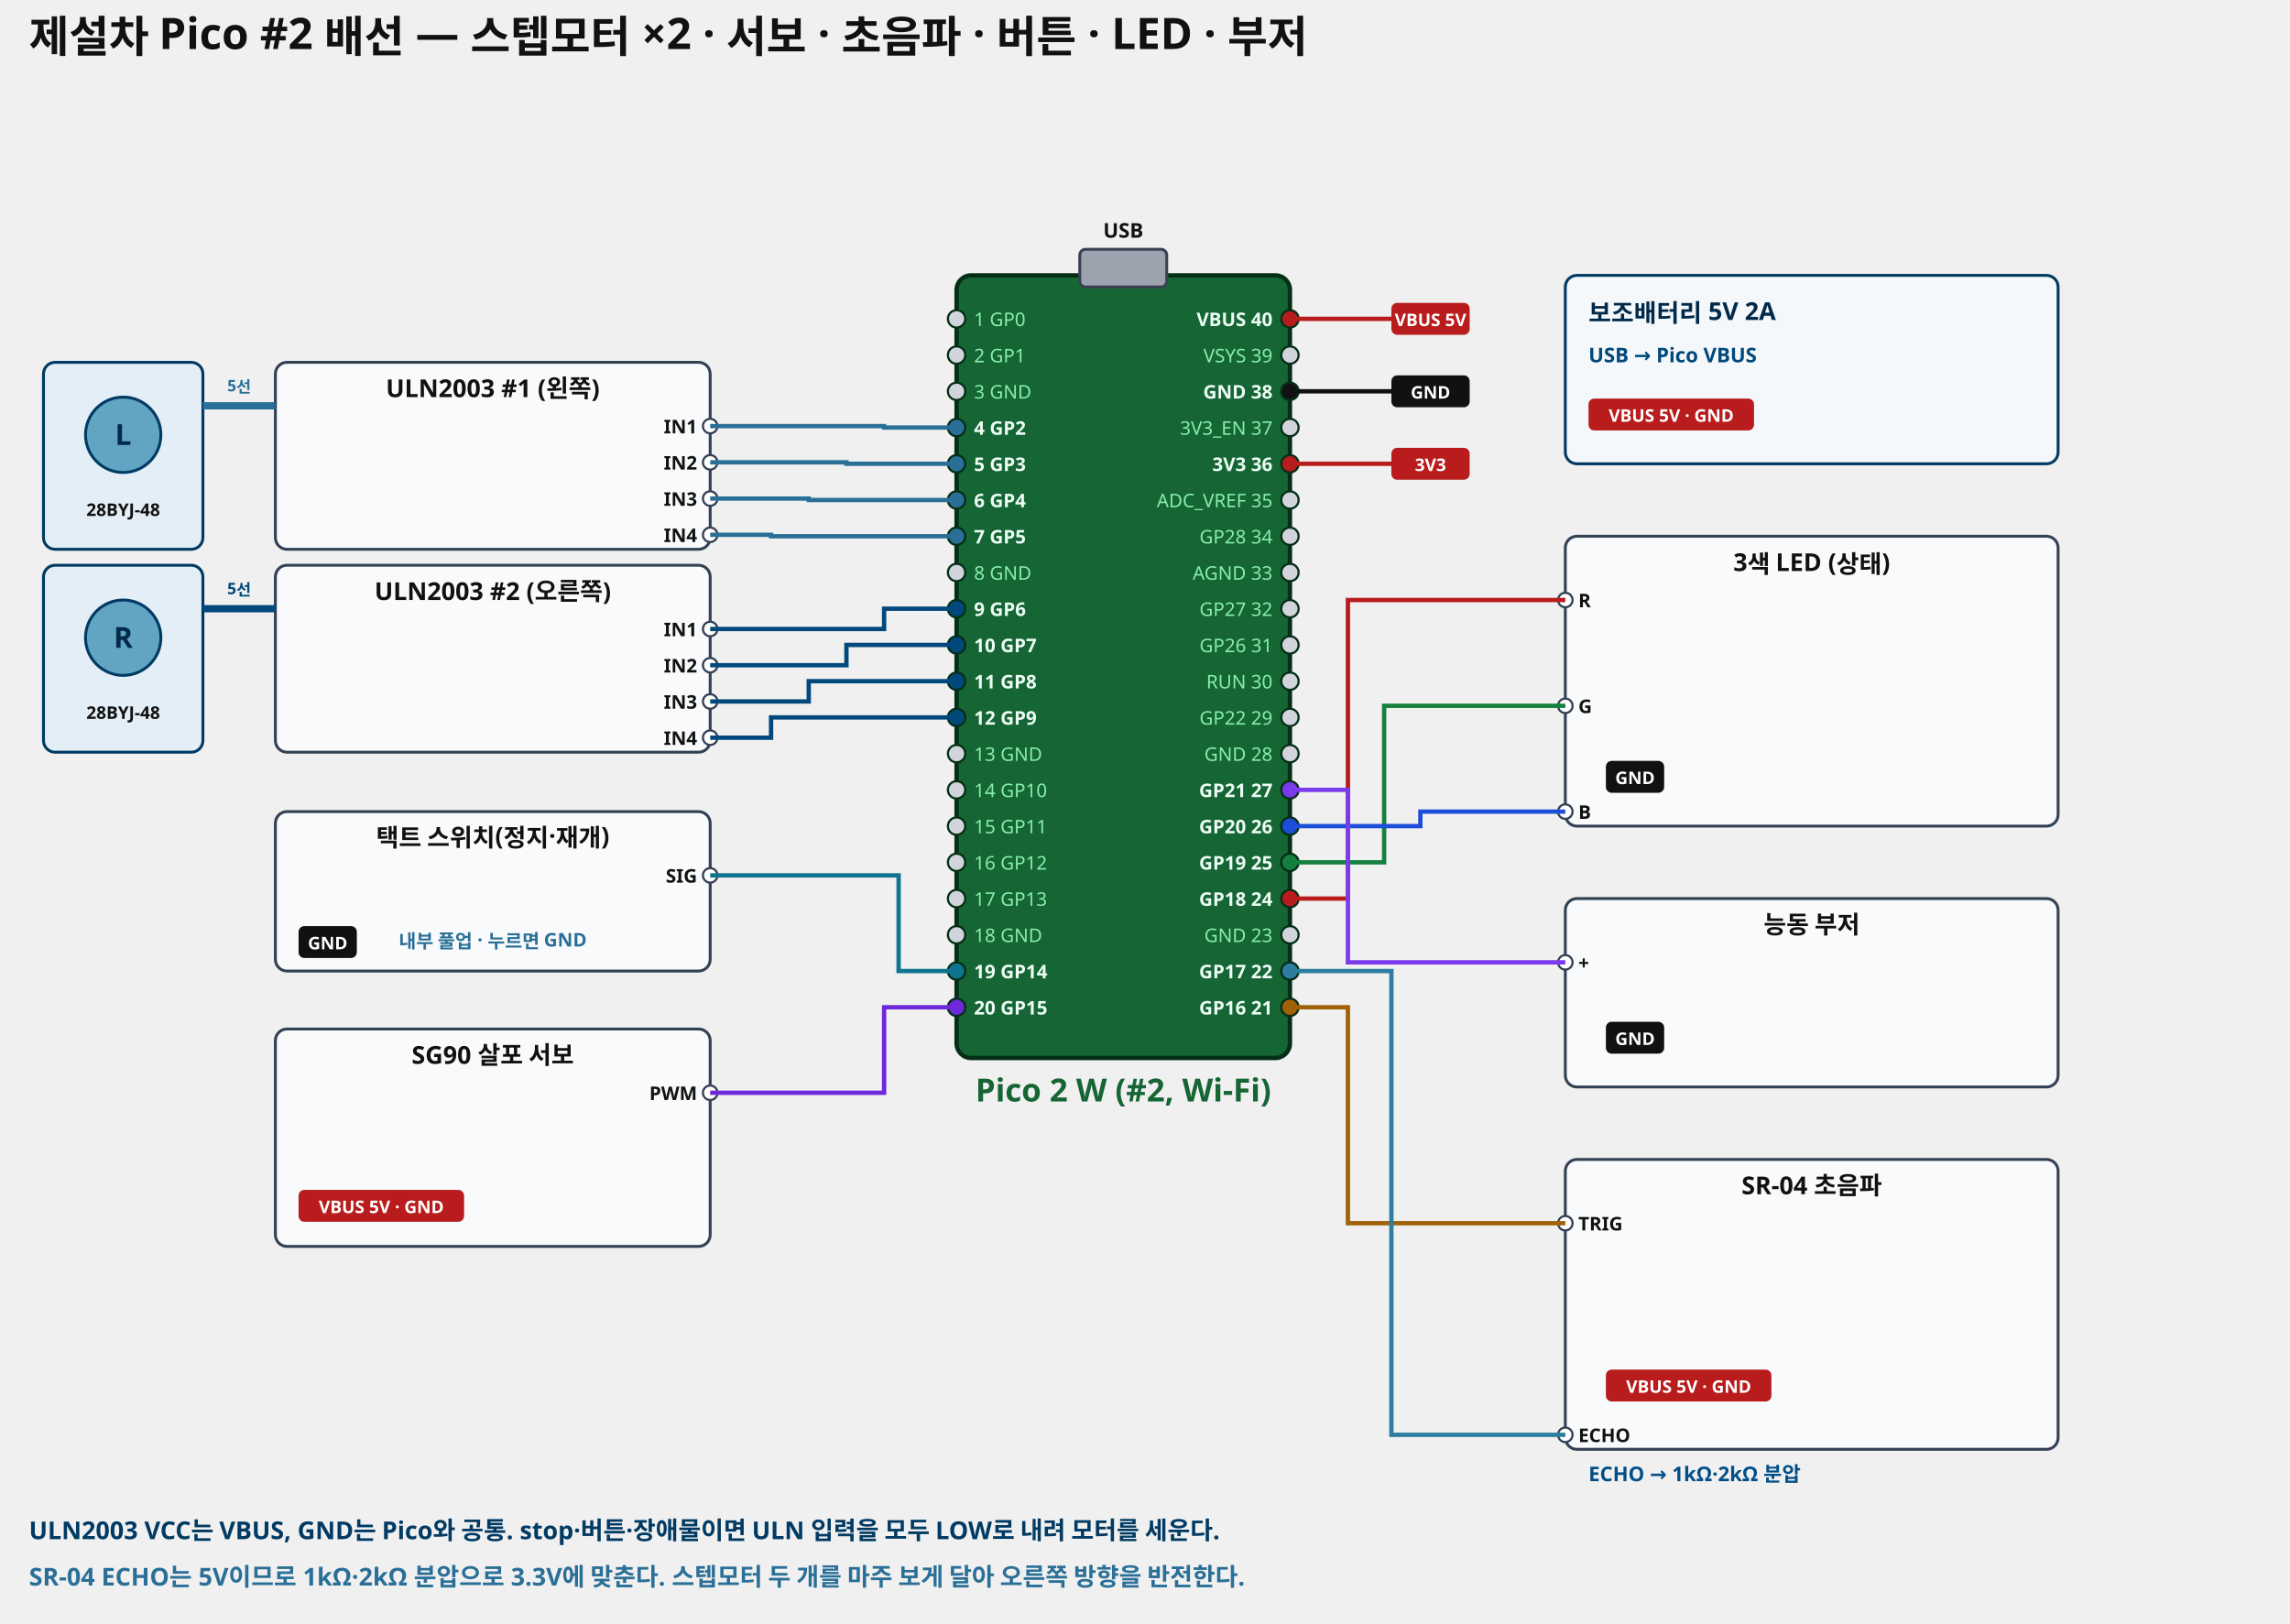
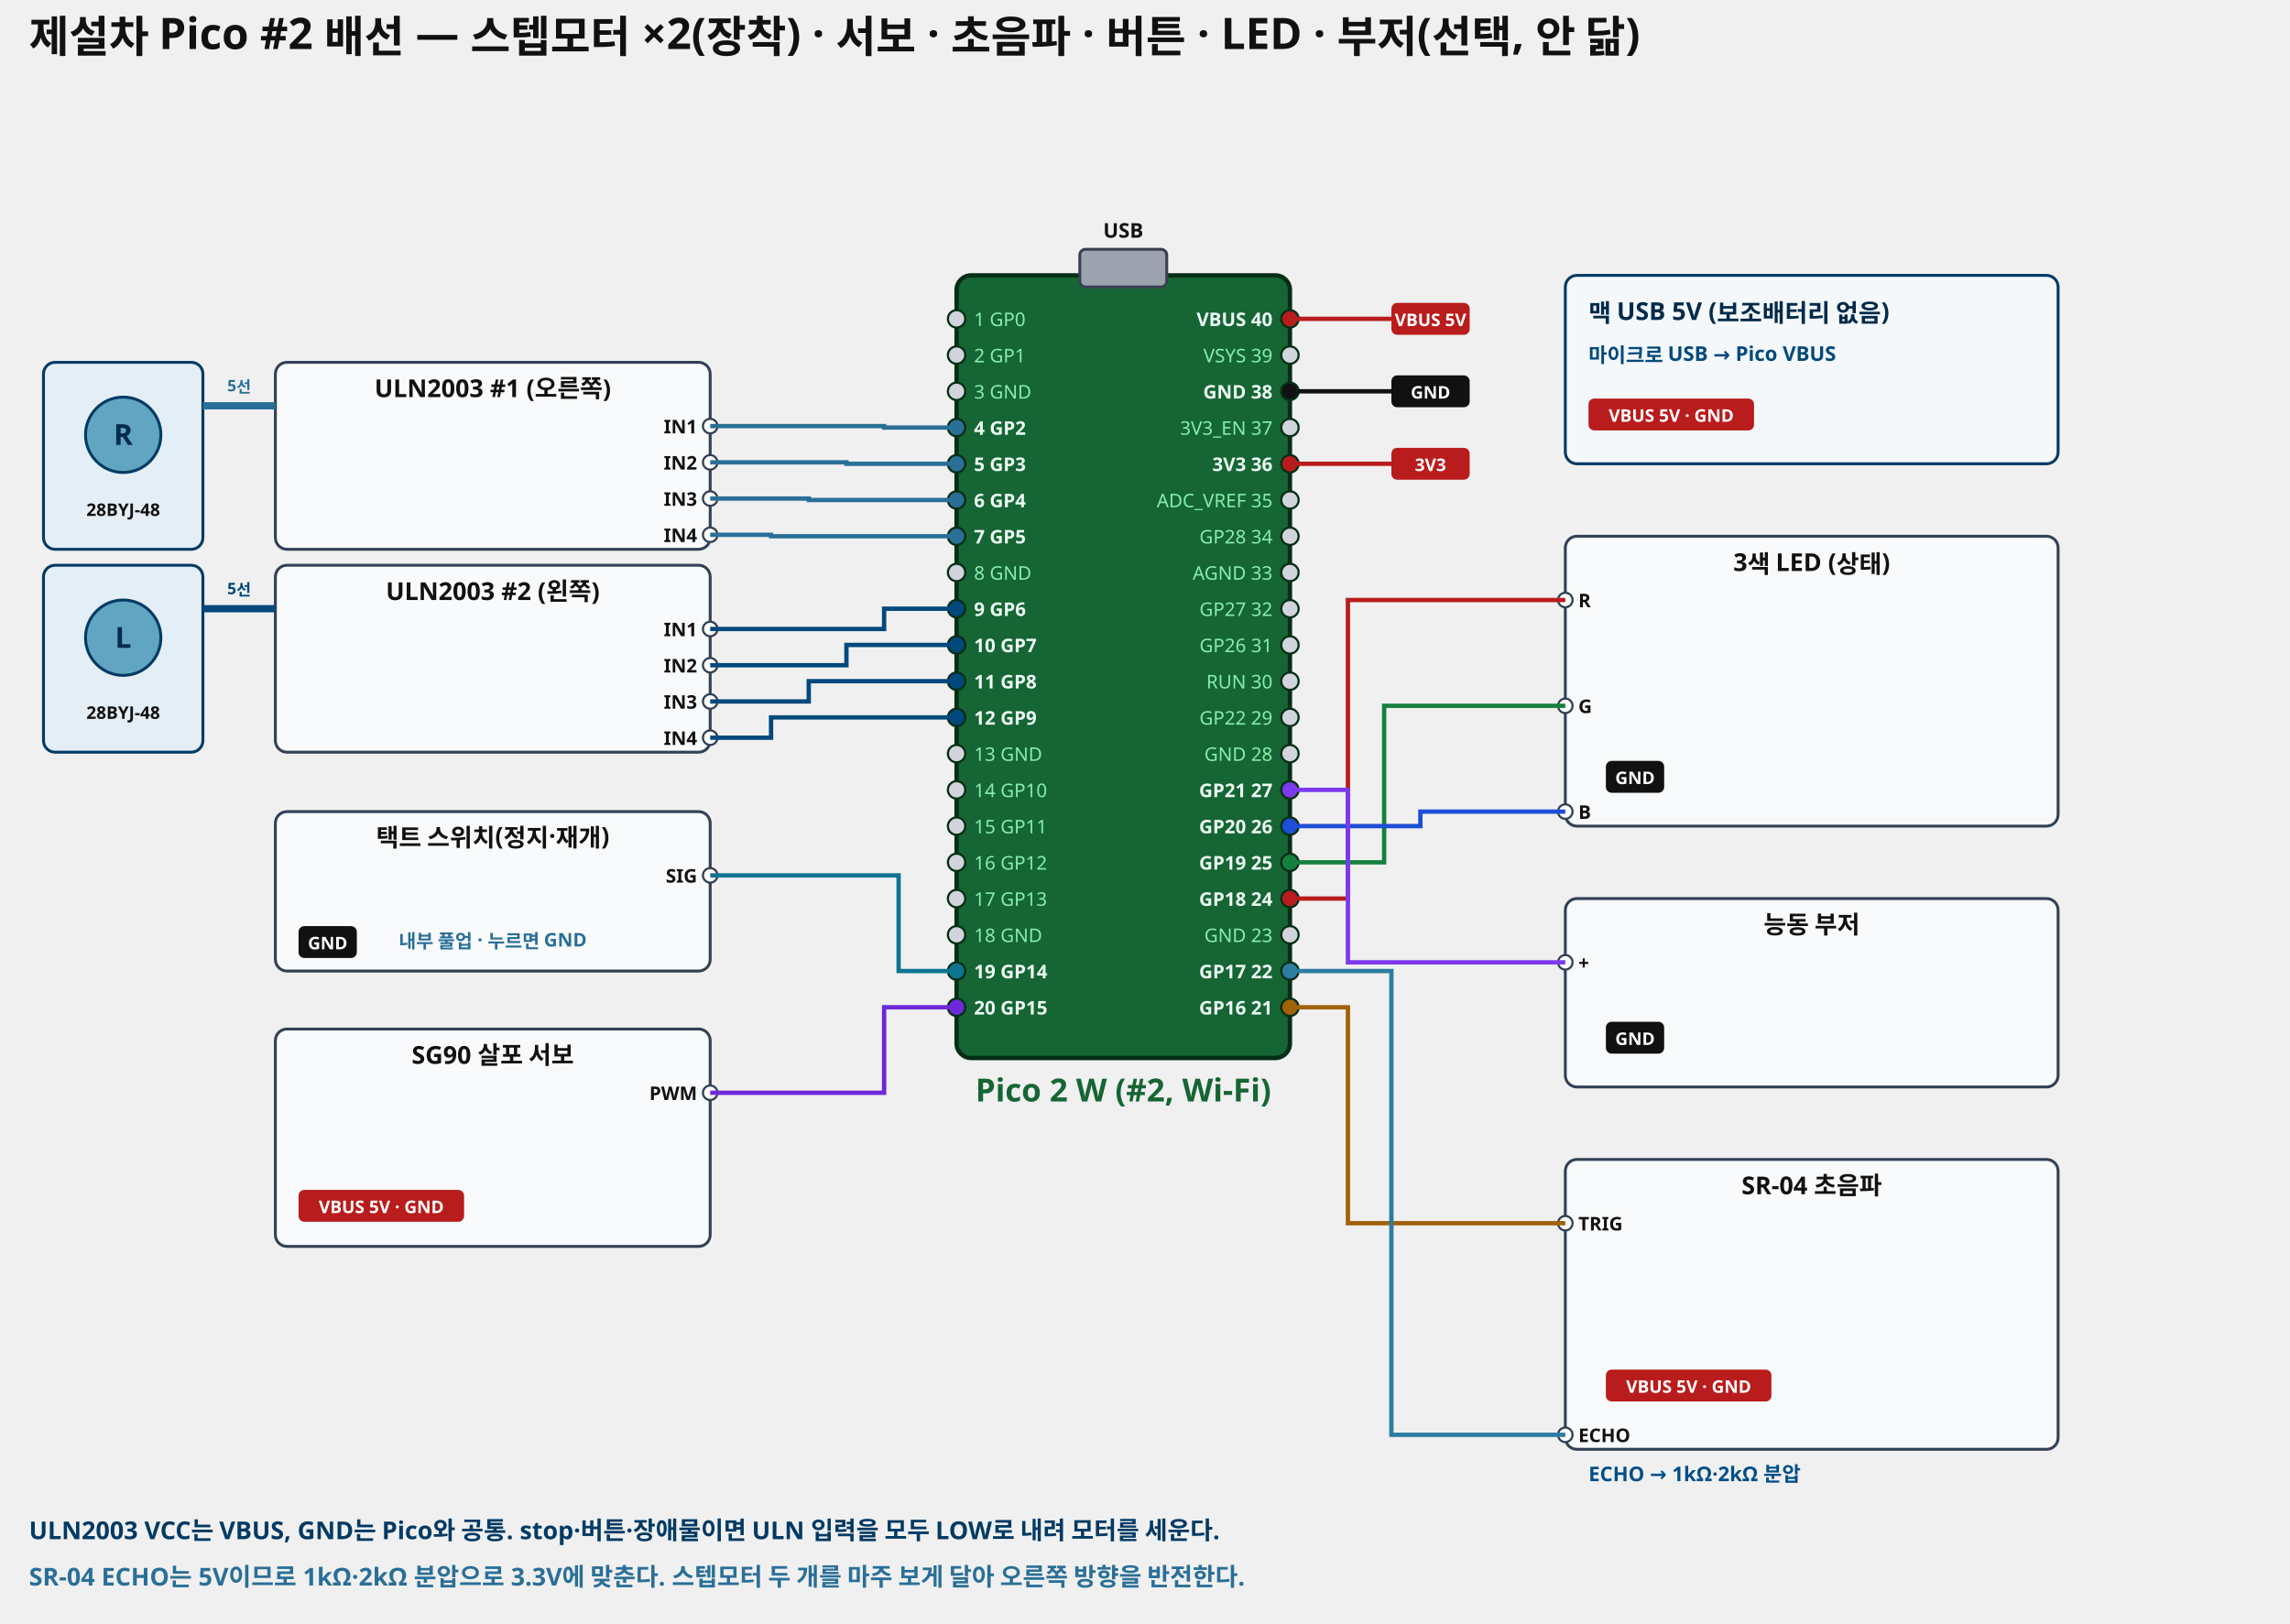
<svg xmlns="http://www.w3.org/2000/svg" viewBox="0 -50 1580 1120" width="1580" height="1120" font-family="'Pretendard Variable', Pretendard, 'Apple SD Gothic Neo', sans-serif">
  <defs>
    <marker id="arrE" viewBox="0 0 10 10" refX="9" refY="5" markerWidth="7" markerHeight="7" orient="auto">
      <path d="M0 0 L10 5 L0 10 z" fill="#01497c" />
    </marker>
    <marker id="arrS" viewBox="0 0 10 10" refX="1" refY="5" markerWidth="7" markerHeight="7" orient="auto">
      <path d="M10 0 L0 5 L10 10 z" fill="#01497c" />
    </marker>
    <marker id="flow" viewBox="0 0 10 10" refX="9" refY="5" markerWidth="8" markerHeight="8" orient="auto">
      <path d="M0 0 L10 5 L0 10 z" fill="#012a4a" />
    </marker>
    <marker id="flowB" viewBox="0 0 10 10" refX="9" refY="5" markerWidth="8" markerHeight="8" orient="auto">
      <path d="M0 0 L10 5 L0 10 z" fill="#2a6f97" />
    </marker>
    <marker id="flowL" viewBox="0 0 10 10" refX="9" refY="5" markerWidth="8" markerHeight="8" orient="auto">
      <path d="M0 0 L10 5 L0 10 z" fill="#a9d6e5" />
    </marker>
    <pattern id="waves" width="40" height="18" patternUnits="userSpaceOnUse">
      <path d="M0 9 q10 -7 20 0 t20 0" fill="none" stroke="#468faf" stroke-width="2" />
    </pattern>
    <pattern id="hatch" width="12" height="12" patternUnits="userSpaceOnUse" patternTransform="rotate(45)">
      <rect width="6" height="12" fill="#a9d6e5" />
      <rect x="6" width="6" height="12" fill="#ffffff" />
    </pattern>
  </defs>
-   <text x="20.0" y="-14.0" font-size="30" text-anchor="start" font-weight="800" fill="#111">제설차 Pico #2 배선 — 스텝모터 ×2 · 서보 · 초음파 · 버튼 · LED · 부저</text>
+   <text x="20.0" y="-14.0" font-size="30" text-anchor="start" font-weight="800" fill="#111">제설차 Pico #2 배선 — 스텝모터 ×2(장착) · 서보 · 초음파 · 버튼 · LED · 부저(선택, 안 닮)</text>
  <rect x="660.0" y="140.0" width="230.0" height="540.0" rx="10" fill="#166534" stroke="#052e16" stroke-width="3" />
  <rect x="745.0" y="122.0" width="60.0" height="26.0" rx="4" fill="#9ca3af" stroke="#374151" stroke-width="2" />
  <text x="775.0" y="114.0" font-size="14" text-anchor="middle" font-weight="800" fill="#111">USB</text>
  <text x="775.0" y="710.0" font-size="22" text-anchor="middle" font-weight="800" fill="#166534">Pico 2 W (#2, Wi-Fi)</text>
  <circle cx="660.0" cy="170.0" r="6.0" fill="#d1d5db" stroke="#052e16" stroke-width="1.5" />
  <text x="672.0" y="175.0" font-size="13" text-anchor="start" font-weight="500" fill="#86efac">1 GP0</text>
  <circle cx="660.0" cy="195.0" r="6.0" fill="#d1d5db" stroke="#052e16" stroke-width="1.5" />
  <text x="672.0" y="200.0" font-size="13" text-anchor="start" font-weight="500" fill="#86efac">2 GP1</text>
  <circle cx="660.0" cy="220.0" r="6.0" fill="#d1d5db" stroke="#052e16" stroke-width="1.5" />
  <text x="672.0" y="225.0" font-size="13" text-anchor="start" font-weight="500" fill="#86efac">3 GND</text>
  <circle cx="660.0" cy="245.0" r="6.0" fill="#2a6f97" stroke="#052e16" stroke-width="1.5" />
  <text x="672.0" y="250.0" font-size="13" text-anchor="start" font-weight="800" fill="#ecfdf5">4 GP2</text>
  <circle cx="660.0" cy="270.0" r="6.0" fill="#2a6f97" stroke="#052e16" stroke-width="1.5" />
  <text x="672.0" y="275.0" font-size="13" text-anchor="start" font-weight="800" fill="#ecfdf5">5 GP3</text>
  <circle cx="660.0" cy="295.0" r="6.0" fill="#2a6f97" stroke="#052e16" stroke-width="1.5" />
  <text x="672.0" y="300.0" font-size="13" text-anchor="start" font-weight="800" fill="#ecfdf5">6 GP4</text>
  <circle cx="660.0" cy="320.0" r="6.0" fill="#2a6f97" stroke="#052e16" stroke-width="1.5" />
  <text x="672.0" y="325.0" font-size="13" text-anchor="start" font-weight="800" fill="#ecfdf5">7 GP5</text>
  <circle cx="660.0" cy="345.0" r="6.0" fill="#d1d5db" stroke="#052e16" stroke-width="1.5" />
  <text x="672.0" y="350.0" font-size="13" text-anchor="start" font-weight="500" fill="#86efac">8 GND</text>
  <circle cx="660.0" cy="370.0" r="6.0" fill="#01497c" stroke="#052e16" stroke-width="1.5" />
  <text x="672.0" y="375.0" font-size="13" text-anchor="start" font-weight="800" fill="#ecfdf5">9 GP6</text>
  <circle cx="660.0" cy="395.0" r="6.0" fill="#01497c" stroke="#052e16" stroke-width="1.5" />
  <text x="672.0" y="400.0" font-size="13" text-anchor="start" font-weight="800" fill="#ecfdf5">10 GP7</text>
  <circle cx="660.0" cy="420.0" r="6.0" fill="#01497c" stroke="#052e16" stroke-width="1.5" />
  <text x="672.0" y="425.0" font-size="13" text-anchor="start" font-weight="800" fill="#ecfdf5">11 GP8</text>
  <circle cx="660.0" cy="445.0" r="6.0" fill="#01497c" stroke="#052e16" stroke-width="1.5" />
  <text x="672.0" y="450.0" font-size="13" text-anchor="start" font-weight="800" fill="#ecfdf5">12 GP9</text>
  <circle cx="660.0" cy="470.0" r="6.0" fill="#d1d5db" stroke="#052e16" stroke-width="1.5" />
  <text x="672.0" y="475.0" font-size="13" text-anchor="start" font-weight="500" fill="#86efac">13 GND</text>
  <circle cx="660.0" cy="495.0" r="6.0" fill="#d1d5db" stroke="#052e16" stroke-width="1.5" />
  <text x="672.0" y="500.0" font-size="13" text-anchor="start" font-weight="500" fill="#86efac">14 GP10</text>
  <circle cx="660.0" cy="520.0" r="6.0" fill="#d1d5db" stroke="#052e16" stroke-width="1.5" />
  <text x="672.0" y="525.0" font-size="13" text-anchor="start" font-weight="500" fill="#86efac">15 GP11</text>
  <circle cx="660.0" cy="545.0" r="6.0" fill="#d1d5db" stroke="#052e16" stroke-width="1.5" />
  <text x="672.0" y="550.0" font-size="13" text-anchor="start" font-weight="500" fill="#86efac">16 GP12</text>
  <circle cx="660.0" cy="570.0" r="6.0" fill="#d1d5db" stroke="#052e16" stroke-width="1.5" />
  <text x="672.0" y="575.0" font-size="13" text-anchor="start" font-weight="500" fill="#86efac">17 GP13</text>
  <circle cx="660.0" cy="595.0" r="6.0" fill="#d1d5db" stroke="#052e16" stroke-width="1.5" />
  <text x="672.0" y="600.0" font-size="13" text-anchor="start" font-weight="500" fill="#86efac">18 GND</text>
  <circle cx="660.0" cy="620.0" r="6.0" fill="#0e7490" stroke="#052e16" stroke-width="1.5" />
  <text x="672.0" y="625.0" font-size="13" text-anchor="start" font-weight="800" fill="#ecfdf5">19 GP14</text>
  <circle cx="660.0" cy="645.0" r="6.0" fill="#6d28d9" stroke="#052e16" stroke-width="1.5" />
  <text x="672.0" y="650.0" font-size="13" text-anchor="start" font-weight="800" fill="#ecfdf5">20 GP15</text>
  <circle cx="890.0" cy="170.0" r="6.0" fill="#b91c1c" stroke="#052e16" stroke-width="1.5" />
  <text x="878.0" y="175.0" font-size="13" text-anchor="end" font-weight="800" fill="#ecfdf5">VBUS 40</text>
  <circle cx="890.0" cy="195.0" r="6.0" fill="#d1d5db" stroke="#052e16" stroke-width="1.5" />
  <text x="878.0" y="200.0" font-size="13" text-anchor="end" font-weight="500" fill="#86efac">VSYS 39</text>
  <circle cx="890.0" cy="220.0" r="6.0" fill="#111111" stroke="#052e16" stroke-width="1.5" />
  <text x="878.0" y="225.0" font-size="13" text-anchor="end" font-weight="800" fill="#ecfdf5">GND 38</text>
  <circle cx="890.0" cy="245.0" r="6.0" fill="#d1d5db" stroke="#052e16" stroke-width="1.5" />
  <text x="878.0" y="250.0" font-size="13" text-anchor="end" font-weight="500" fill="#86efac">3V3_EN 37</text>
  <circle cx="890.0" cy="270.0" r="6.0" fill="#b91c1c" stroke="#052e16" stroke-width="1.5" />
  <text x="878.0" y="275.0" font-size="13" text-anchor="end" font-weight="800" fill="#ecfdf5">3V3 36</text>
  <circle cx="890.0" cy="295.0" r="6.0" fill="#d1d5db" stroke="#052e16" stroke-width="1.5" />
  <text x="878.0" y="300.0" font-size="13" text-anchor="end" font-weight="500" fill="#86efac">ADC_VREF 35</text>
  <circle cx="890.0" cy="320.0" r="6.0" fill="#d1d5db" stroke="#052e16" stroke-width="1.5" />
  <text x="878.0" y="325.0" font-size="13" text-anchor="end" font-weight="500" fill="#86efac">GP28 34</text>
  <circle cx="890.0" cy="345.0" r="6.0" fill="#d1d5db" stroke="#052e16" stroke-width="1.5" />
  <text x="878.0" y="350.0" font-size="13" text-anchor="end" font-weight="500" fill="#86efac">AGND 33</text>
  <circle cx="890.0" cy="370.0" r="6.0" fill="#d1d5db" stroke="#052e16" stroke-width="1.5" />
  <text x="878.0" y="375.0" font-size="13" text-anchor="end" font-weight="500" fill="#86efac">GP27 32</text>
  <circle cx="890.0" cy="395.0" r="6.0" fill="#d1d5db" stroke="#052e16" stroke-width="1.5" />
  <text x="878.0" y="400.0" font-size="13" text-anchor="end" font-weight="500" fill="#86efac">GP26 31</text>
  <circle cx="890.0" cy="420.0" r="6.0" fill="#d1d5db" stroke="#052e16" stroke-width="1.5" />
  <text x="878.0" y="425.0" font-size="13" text-anchor="end" font-weight="500" fill="#86efac">RUN 30</text>
  <circle cx="890.0" cy="445.0" r="6.0" fill="#d1d5db" stroke="#052e16" stroke-width="1.5" />
  <text x="878.0" y="450.0" font-size="13" text-anchor="end" font-weight="500" fill="#86efac">GP22 29</text>
  <circle cx="890.0" cy="470.0" r="6.0" fill="#d1d5db" stroke="#052e16" stroke-width="1.5" />
  <text x="878.0" y="475.0" font-size="13" text-anchor="end" font-weight="500" fill="#86efac">GND 28</text>
  <circle cx="890.0" cy="495.0" r="6.0" fill="#7c3aed" stroke="#052e16" stroke-width="1.5" />
  <text x="878.0" y="500.0" font-size="13" text-anchor="end" font-weight="800" fill="#ecfdf5">GP21 27</text>
  <circle cx="890.0" cy="520.0" r="6.0" fill="#1d4ed8" stroke="#052e16" stroke-width="1.5" />
  <text x="878.0" y="525.0" font-size="13" text-anchor="end" font-weight="800" fill="#ecfdf5">GP20 26</text>
  <circle cx="890.0" cy="545.0" r="6.0" fill="#15803d" stroke="#052e16" stroke-width="1.5" />
  <text x="878.0" y="550.0" font-size="13" text-anchor="end" font-weight="800" fill="#ecfdf5">GP19 25</text>
  <circle cx="890.0" cy="570.0" r="6.0" fill="#b91c1c" stroke="#052e16" stroke-width="1.5" />
  <text x="878.0" y="575.0" font-size="13" text-anchor="end" font-weight="800" fill="#ecfdf5">GP18 24</text>
  <circle cx="890.0" cy="595.0" r="6.0" fill="#d1d5db" stroke="#052e16" stroke-width="1.5" />
  <text x="878.0" y="600.0" font-size="13" text-anchor="end" font-weight="500" fill="#86efac">GND 23</text>
  <circle cx="890.0" cy="620.0" r="6.0" fill="#2c7da0" stroke="#052e16" stroke-width="1.5" />
  <text x="878.0" y="625.0" font-size="13" text-anchor="end" font-weight="800" fill="#ecfdf5">GP17 22</text>
  <circle cx="890.0" cy="645.0" r="6.0" fill="#a16207" stroke="#052e16" stroke-width="1.5" />
  <text x="878.0" y="650.0" font-size="13" text-anchor="end" font-weight="800" fill="#ecfdf5">GP16 21</text>
  <rect x="30.0" y="200.0" width="110.0" height="129.0" rx="8" fill="#e3eef6" stroke="#013a63" stroke-width="2" />
  <circle cx="85.0" cy="250.0" r="26.0" fill="#61a5c2" stroke="#013a63" stroke-width="2" />
-   <text x="85.0" y="257.0" font-size="20" text-anchor="middle" font-weight="800" fill="#012a4a">L</text>
+   <text x="85.0" y="257.0" font-size="20" text-anchor="middle" font-weight="800" fill="#012a4a">R</text>
  <text x="85.0" y="306.0" font-size="12" text-anchor="middle" font-weight="700" fill="#111">28BYJ-48</text>
  <rect x="190.0" y="200.0" width="300.0" height="129.0" rx="8" fill="#f8fafc" stroke="#334155" stroke-width="2" />
-   <text x="340.0" y="224.0" font-size="17" text-anchor="middle" font-weight="800" fill="#111">ULN2003 #1 (왼쪽)</text>
+   <text x="340.0" y="224.0" font-size="17" text-anchor="middle" font-weight="800" fill="#111">ULN2003 #1 (오른쪽)</text>
  <circle cx="490.0" cy="244.0" r="5.0" fill="#fff" stroke="#334155" stroke-width="1.5" />
  <text x="481.0" y="249.0" font-size="13" text-anchor="end" font-weight="700" fill="#111">IN1</text>
  <circle cx="490.0" cy="269.0" r="5.0" fill="#fff" stroke="#334155" stroke-width="1.5" />
  <text x="481.0" y="274.0" font-size="13" text-anchor="end" font-weight="700" fill="#111">IN2</text>
  <circle cx="490.0" cy="294.0" r="5.0" fill="#fff" stroke="#334155" stroke-width="1.5" />
  <text x="481.0" y="299.0" font-size="13" text-anchor="end" font-weight="700" fill="#111">IN3</text>
  <circle cx="490.0" cy="319.0" r="5.0" fill="#fff" stroke="#334155" stroke-width="1.5" />
  <text x="481.0" y="324.0" font-size="13" text-anchor="end" font-weight="700" fill="#111">IN4</text>
  <line x1="140.0" y1="230.0" x2="190.0" y2="230.0" stroke="#2a6f97" stroke-width="5" />
  <text x="165.0" y="220.0" font-size="11" text-anchor="middle" font-weight="800" fill="#2a6f97">5선</text>
  <path d="M 490.0 244.0 L 610.0 244.0 L 610.0 245.0 L 660.0 245.0" fill="none" stroke="#2a6f97" stroke-width="3" />
  <path d="M 490.0 269.0 L 584.0 269.0 L 584.0 270.0 L 660.0 270.0" fill="none" stroke="#2a6f97" stroke-width="3" />
  <path d="M 490.0 294.0 L 558.0 294.0 L 558.0 295.0 L 660.0 295.0" fill="none" stroke="#2a6f97" stroke-width="3" />
  <path d="M 490.0 319.0 L 532.0 319.0 L 532.0 320.0 L 660.0 320.0" fill="none" stroke="#2a6f97" stroke-width="3" />
  <rect x="30.0" y="340.0" width="110.0" height="129.0" rx="8" fill="#e3eef6" stroke="#013a63" stroke-width="2" />
  <circle cx="85.0" cy="390.0" r="26.0" fill="#61a5c2" stroke="#013a63" stroke-width="2" />
-   <text x="85.0" y="397.0" font-size="20" text-anchor="middle" font-weight="800" fill="#012a4a">R</text>
+   <text x="85.0" y="397.0" font-size="20" text-anchor="middle" font-weight="800" fill="#012a4a">L</text>
  <text x="85.0" y="446.0" font-size="12" text-anchor="middle" font-weight="700" fill="#111">28BYJ-48</text>
  <rect x="190.0" y="340.0" width="300.0" height="129.0" rx="8" fill="#f8fafc" stroke="#334155" stroke-width="2" />
-   <text x="340.0" y="364.0" font-size="17" text-anchor="middle" font-weight="800" fill="#111">ULN2003 #2 (오른쪽)</text>
+   <text x="340.0" y="364.0" font-size="17" text-anchor="middle" font-weight="800" fill="#111">ULN2003 #2 (왼쪽)</text>
  <circle cx="490.0" cy="384.0" r="5.0" fill="#fff" stroke="#334155" stroke-width="1.5" />
  <text x="481.0" y="389.0" font-size="13" text-anchor="end" font-weight="700" fill="#111">IN1</text>
  <circle cx="490.0" cy="409.0" r="5.0" fill="#fff" stroke="#334155" stroke-width="1.5" />
  <text x="481.0" y="414.0" font-size="13" text-anchor="end" font-weight="700" fill="#111">IN2</text>
  <circle cx="490.0" cy="434.0" r="5.0" fill="#fff" stroke="#334155" stroke-width="1.5" />
  <text x="481.0" y="439.0" font-size="13" text-anchor="end" font-weight="700" fill="#111">IN3</text>
  <circle cx="490.0" cy="459.0" r="5.0" fill="#fff" stroke="#334155" stroke-width="1.5" />
  <text x="481.0" y="464.0" font-size="13" text-anchor="end" font-weight="700" fill="#111">IN4</text>
  <line x1="140.0" y1="370.0" x2="190.0" y2="370.0" stroke="#01497c" stroke-width="5" />
  <text x="165.0" y="360.0" font-size="11" text-anchor="middle" font-weight="800" fill="#01497c">5선</text>
  <path d="M 490.0 384.0 L 610.0 384.0 L 610.0 370.0 L 660.0 370.0" fill="none" stroke="#01497c" stroke-width="3" />
  <path d="M 490.0 409.0 L 584.0 409.0 L 584.0 395.0 L 660.0 395.0" fill="none" stroke="#01497c" stroke-width="3" />
  <path d="M 490.0 434.0 L 558.0 434.0 L 558.0 420.0 L 660.0 420.0" fill="none" stroke="#01497c" stroke-width="3" />
  <path d="M 490.0 459.0 L 532.0 459.0 L 532.0 445.0 L 660.0 445.0" fill="none" stroke="#01497c" stroke-width="3" />
  <rect x="190.0" y="510.0" width="300.0" height="110.0" rx="8" fill="#f8fafc" stroke="#334155" stroke-width="2" />
  <text x="340.0" y="534.0" font-size="17" text-anchor="middle" font-weight="800" fill="#111">택트 스위치(정지·재개)</text>
  <circle cx="490.0" cy="554.0" r="5.0" fill="#fff" stroke="#334155" stroke-width="1.5" />
  <text x="481.0" y="559.0" font-size="13" text-anchor="end" font-weight="700" fill="#111">SIG</text>
  <rect x="206.0" y="589.0" width="40.2" height="22.0" rx="4" fill="#111111" stroke="none" stroke-width="0" />
  <text x="226.1" y="605.0" font-size="12" text-anchor="middle" font-weight="800" fill="#fff">GND</text>
  <path d="M 490.0 554.0 L 620.0 554.0 L 620.0 620.0 L 660.0 620.0" fill="none" stroke="#0e7490" stroke-width="3" />
  <text x="340.0" y="604.0" font-size="13" text-anchor="middle" font-weight="700" fill="#2a6f97">내부 풀업 · 누르면 GND</text>
  <rect x="190.0" y="660.0" width="300.0" height="150.0" rx="8" fill="#f8fafc" stroke="#334155" stroke-width="2" />
  <text x="340.0" y="684.0" font-size="17" text-anchor="middle" font-weight="800" fill="#111">SG90 살포 서보</text>
  <circle cx="490.0" cy="704.0" r="5.0" fill="#fff" stroke="#334155" stroke-width="1.5" />
  <text x="481.0" y="709.0" font-size="13" text-anchor="end" font-weight="700" fill="#111">PWM</text>
  <rect x="206.0" y="771.0" width="114.2" height="22.0" rx="4" fill="#b91c1c" stroke="none" stroke-width="0" />
  <text x="263.1" y="787.0" font-size="12" text-anchor="middle" font-weight="800" fill="#fff">VBUS 5V · GND</text>
  <path d="M 490.0 704.0 L 610.0 704.0 L 610.0 645.0 L 660.0 645.0" fill="none" stroke="#6d28d9" stroke-width="3" />
  <rect x="1080.0" y="140.0" width="340.0" height="130.0" rx="8" fill="#f4f8fb" stroke="#013a63" stroke-width="2" />
-   <text x="1096.0" y="172.0" font-size="17" text-anchor="start" font-weight="800" fill="#012a4a">보조배터리 5V 2A</text>
-   <text x="1096.0" y="200.0" font-size="14" text-anchor="start" font-weight="700" fill="#01497c">USB → Pico VBUS</text>
+   <text x="1096.0" y="172.0" font-size="17" text-anchor="start" font-weight="800" fill="#012a4a">맥 USB 5V (보조배터리 없음)</text>
+   <text x="1096.0" y="200.0" font-size="14" text-anchor="start" font-weight="700" fill="#01497c">마이크로 USB → Pico VBUS</text>
  <rect x="1096.0" y="225.0" width="114.2" height="22.0" rx="4" fill="#b91c1c" stroke="none" stroke-width="0" />
  <text x="1153.1" y="241.0" font-size="12" text-anchor="middle" font-weight="800" fill="#fff">VBUS 5V · GND</text>
  <rect x="1080.0" y="320.0" width="340.0" height="200.0" rx="8" fill="#f8fafc" stroke="#334155" stroke-width="2" />
  <text x="1250.0" y="344.0" font-size="17" text-anchor="middle" font-weight="800" fill="#111">3색 LED (상태)</text>
  <circle cx="1080.0" cy="364.0" r="5.0" fill="#fff" stroke="#334155" stroke-width="1.5" />
  <text x="1089.0" y="369.0" font-size="13" text-anchor="start" font-weight="700" fill="#111">R</text>
  <circle cx="1080.0" cy="437.0" r="5.0" fill="#fff" stroke="#334155" stroke-width="1.5" />
  <text x="1089.0" y="442.0" font-size="13" text-anchor="start" font-weight="700" fill="#111">G</text>
  <circle cx="1080.0" cy="510.0" r="5.0" fill="#fff" stroke="#334155" stroke-width="1.5" />
  <text x="1089.0" y="515.0" font-size="13" text-anchor="start" font-weight="700" fill="#111">B</text>
  <rect x="1108.0" y="475.0" width="40.2" height="22.0" rx="4" fill="#111111" stroke="none" stroke-width="0" />
  <text x="1128.1" y="491.0" font-size="12" text-anchor="middle" font-weight="800" fill="#fff">GND</text>
  <path d="M 1080.0 364.0 L 930.0 364.0 L 930.0 570.0 L 890.0 570.0" fill="none" stroke="#b91c1c" stroke-width="3" />
  <path d="M 1080.0 437.0 L 955.0 437.0 L 955.0 545.0 L 890.0 545.0" fill="none" stroke="#15803d" stroke-width="3" />
  <path d="M 1080.0 510.0 L 980.0 510.0 L 980.0 520.0 L 890.0 520.0" fill="none" stroke="#1d4ed8" stroke-width="3" />
  <rect x="1080.0" y="570.0" width="340.0" height="130.0" rx="8" fill="#f8fafc" stroke="#334155" stroke-width="2" />
  <text x="1250.0" y="594.0" font-size="17" text-anchor="middle" font-weight="800" fill="#111">능동 부저</text>
  <circle cx="1080.0" cy="614.0" r="5.0" fill="#fff" stroke="#334155" stroke-width="1.5" />
  <text x="1089.0" y="619.0" font-size="13" text-anchor="start" font-weight="700" fill="#111">+</text>
  <rect x="1108.0" y="655.0" width="40.2" height="22.0" rx="4" fill="#111111" stroke="none" stroke-width="0" />
  <text x="1128.1" y="671.0" font-size="12" text-anchor="middle" font-weight="800" fill="#fff">GND</text>
  <path d="M 1080.0 614.0 L 930.0 614.0 L 930.0 495.0 L 890.0 495.0" fill="none" stroke="#7c3aed" stroke-width="3" />
  <rect x="1080.0" y="750.0" width="340.0" height="200.0" rx="8" fill="#f8fafc" stroke="#334155" stroke-width="2" />
  <text x="1250.0" y="774.0" font-size="17" text-anchor="middle" font-weight="800" fill="#111">SR-04 초음파</text>
  <circle cx="1080.0" cy="794.0" r="5.0" fill="#fff" stroke="#334155" stroke-width="1.5" />
  <text x="1089.0" y="799.0" font-size="13" text-anchor="start" font-weight="700" fill="#111">TRIG</text>
  <circle cx="1080.0" cy="940.0" r="5.0" fill="#fff" stroke="#334155" stroke-width="1.5" />
  <text x="1089.0" y="945.0" font-size="13" text-anchor="start" font-weight="700" fill="#111">ECHO</text>
  <rect x="1108.0" y="895.0" width="114.2" height="22.0" rx="4" fill="#b91c1c" stroke="none" stroke-width="0" />
  <text x="1165.1" y="911.0" font-size="12" text-anchor="middle" font-weight="800" fill="#fff">VBUS 5V · GND</text>
  <path d="M 1080.0 794.0 L 930.0 794.0 L 930.0 645.0 L 890.0 645.0" fill="none" stroke="#a16207" stroke-width="3" />
  <path d="M 1080.0 940.0 L 960.0 940.0 L 960.0 620.0 L 890.0 620.0" fill="none" stroke="#2c7da0" stroke-width="3" />
  <text x="1096.0" y="972.0" font-size="14" text-anchor="start" font-weight="700" fill="#014f86">ECHO → 1kΩ·2kΩ 분압</text>
  <line x1="890.0" y1="170.0" x2="960.0" y2="170.0" stroke="#b91c1c" stroke-width="3" />
  <rect x="960.0" y="159.0" width="54.0" height="22.0" rx="4" fill="#b91c1c" stroke="none" stroke-width="0" />
  <text x="987.0" y="175.0" font-size="12" text-anchor="middle" font-weight="800" fill="#fff">VBUS 5V</text>
  <line x1="890.0" y1="270.0" x2="960.0" y2="270.0" stroke="#b91c1c" stroke-width="3" />
  <rect x="960.0" y="259.0" width="54.0" height="22.0" rx="4" fill="#b91c1c" stroke="none" stroke-width="0" />
  <text x="987.0" y="275.0" font-size="12" text-anchor="middle" font-weight="800" fill="#fff">3V3</text>
  <line x1="890.0" y1="220.0" x2="960.0" y2="220.0" stroke="#111111" stroke-width="3" />
  <rect x="960.0" y="209.0" width="54.0" height="22.0" rx="4" fill="#111111" stroke="none" stroke-width="0" />
  <text x="987.0" y="225.0" font-size="12" text-anchor="middle" font-weight="800" fill="#fff">GND</text>
  <text x="20.0" y="1012.0" font-size="17" text-anchor="start" font-weight="700" fill="#013a63">ULN2003 VCC는 VBUS, GND는 Pico와 공통. stop·버튼·장애물이면 ULN 입력을 모두 LOW로 내려 모터를 세운다.</text>
  <text x="20.0" y="1044.0" font-size="17" text-anchor="start" font-weight="600" fill="#2a6f97">SR-04 ECHO는 5V이므로 1kΩ·2kΩ 분압으로 3.3V에 맞춘다. 스텝모터 두 개를 마주 보게 달아 오른쪽 방향을 반전한다.</text>
</svg>
